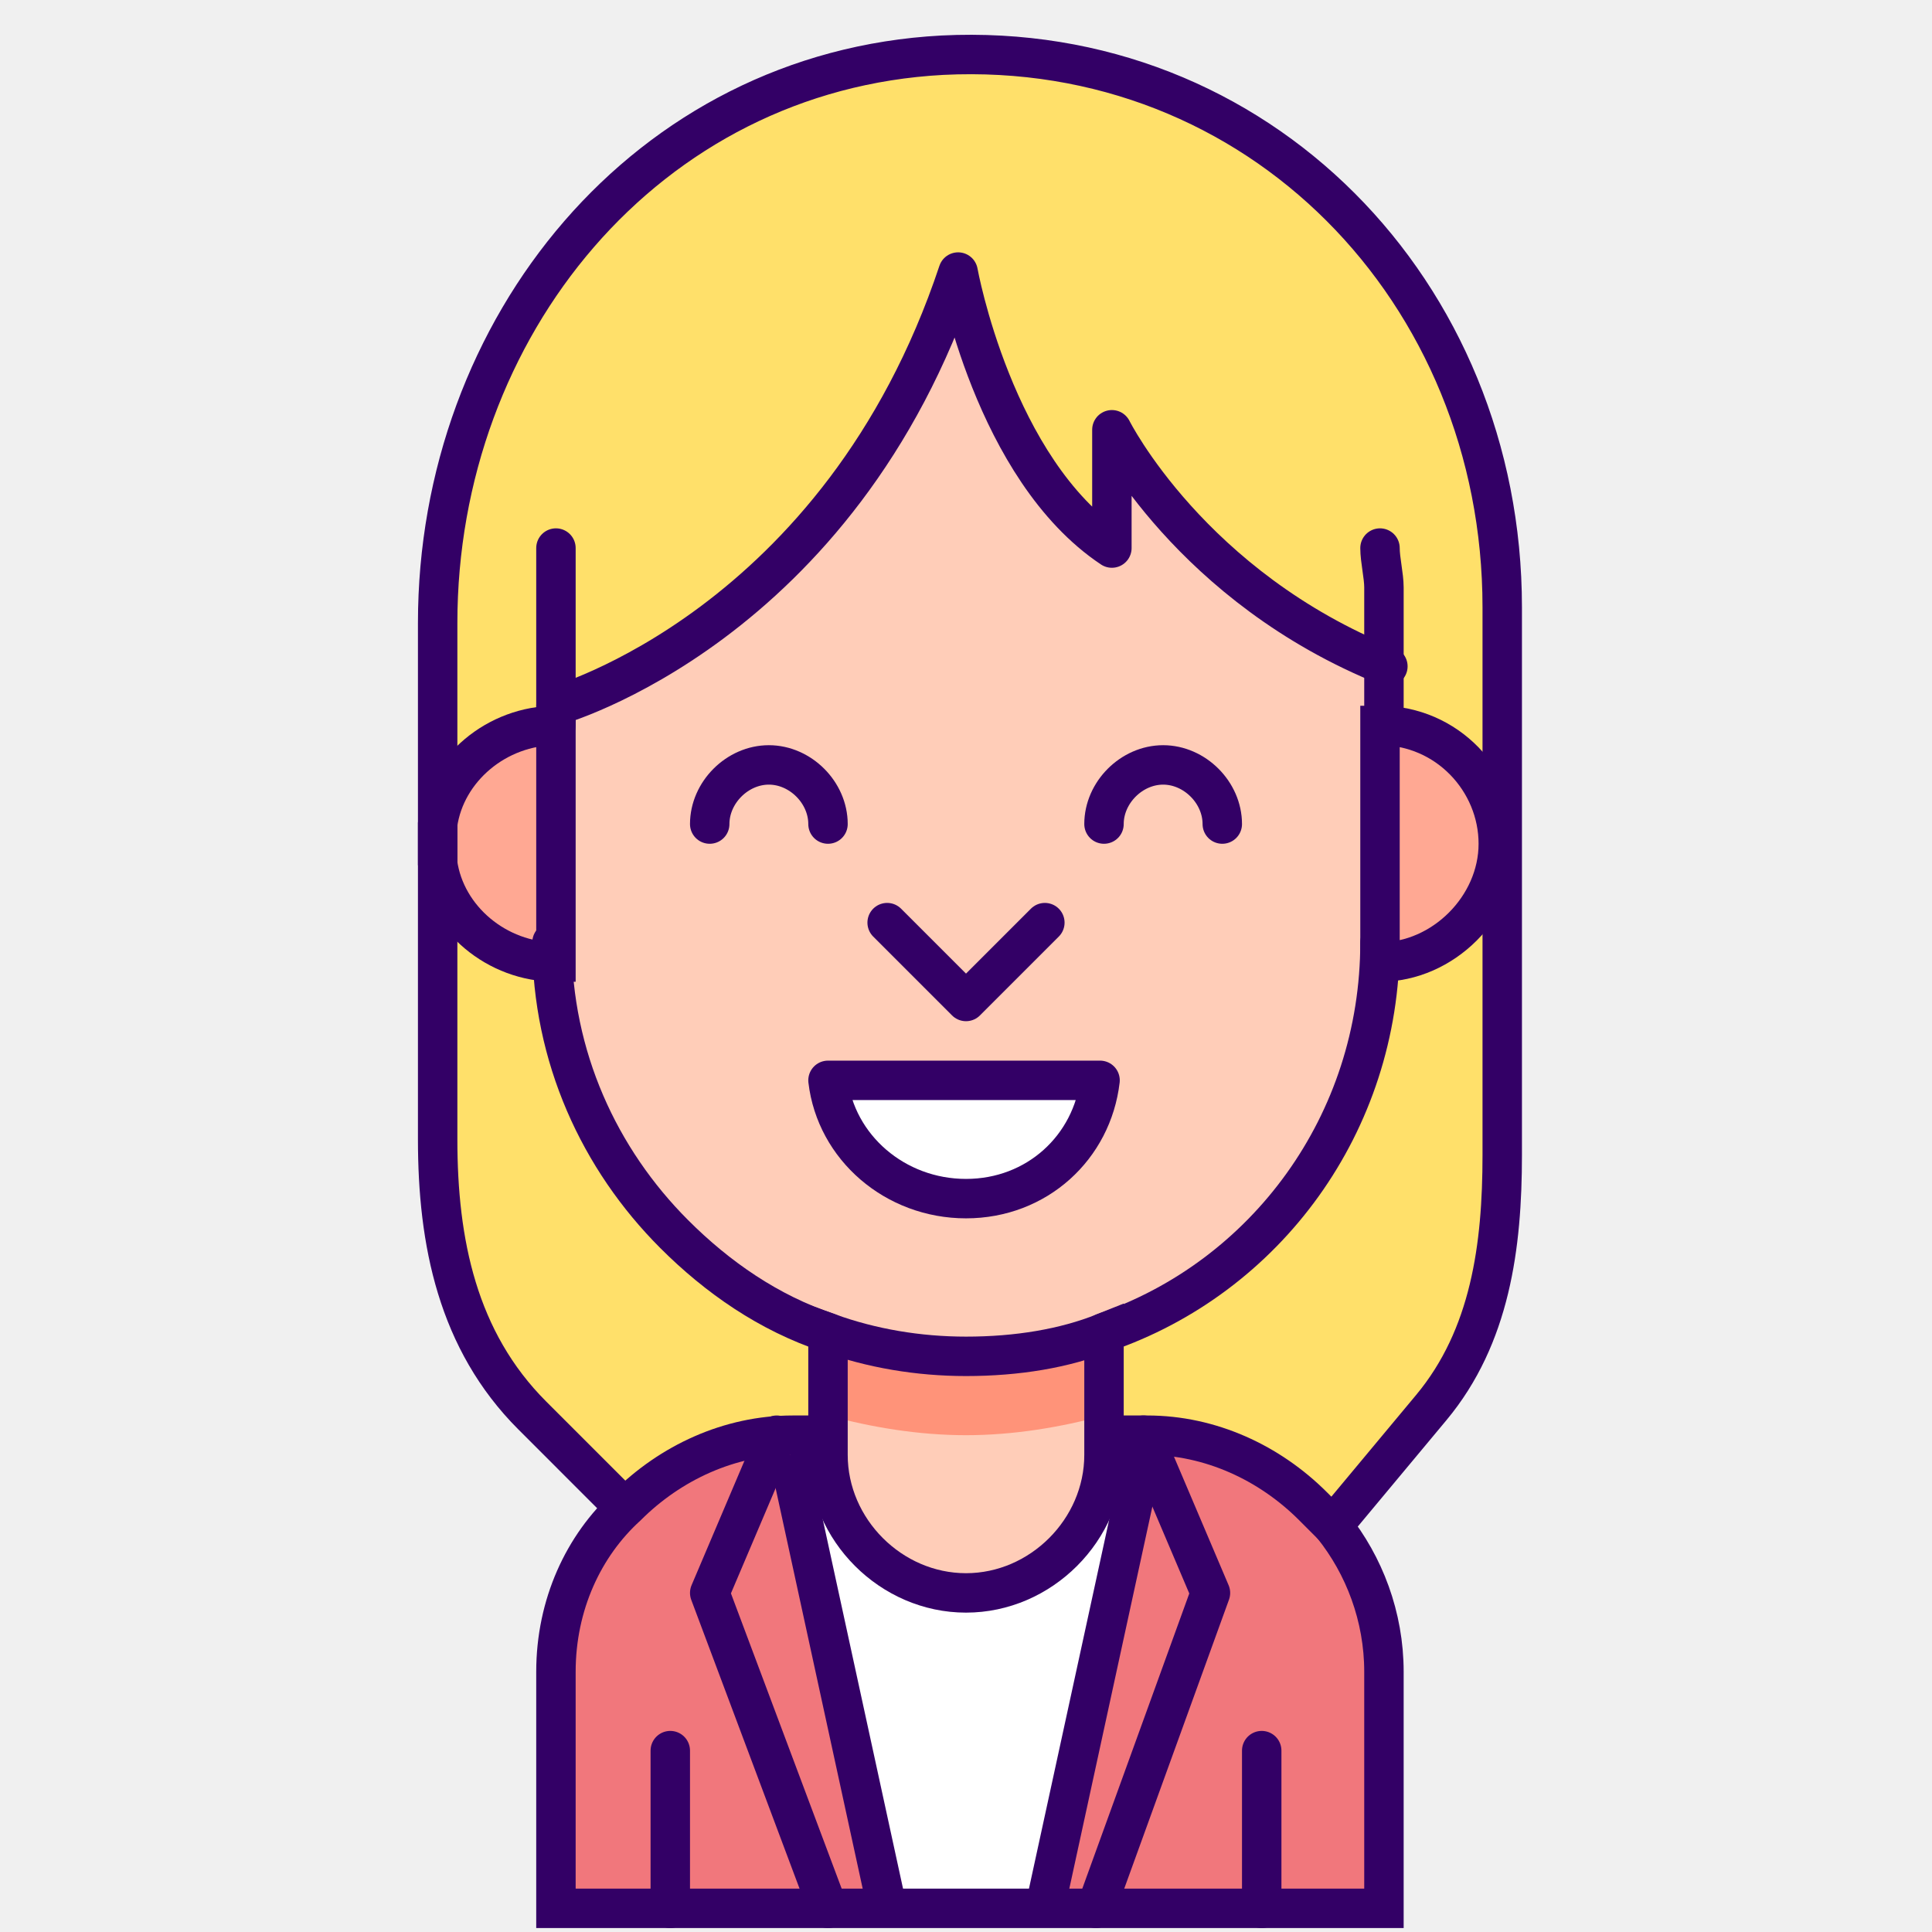
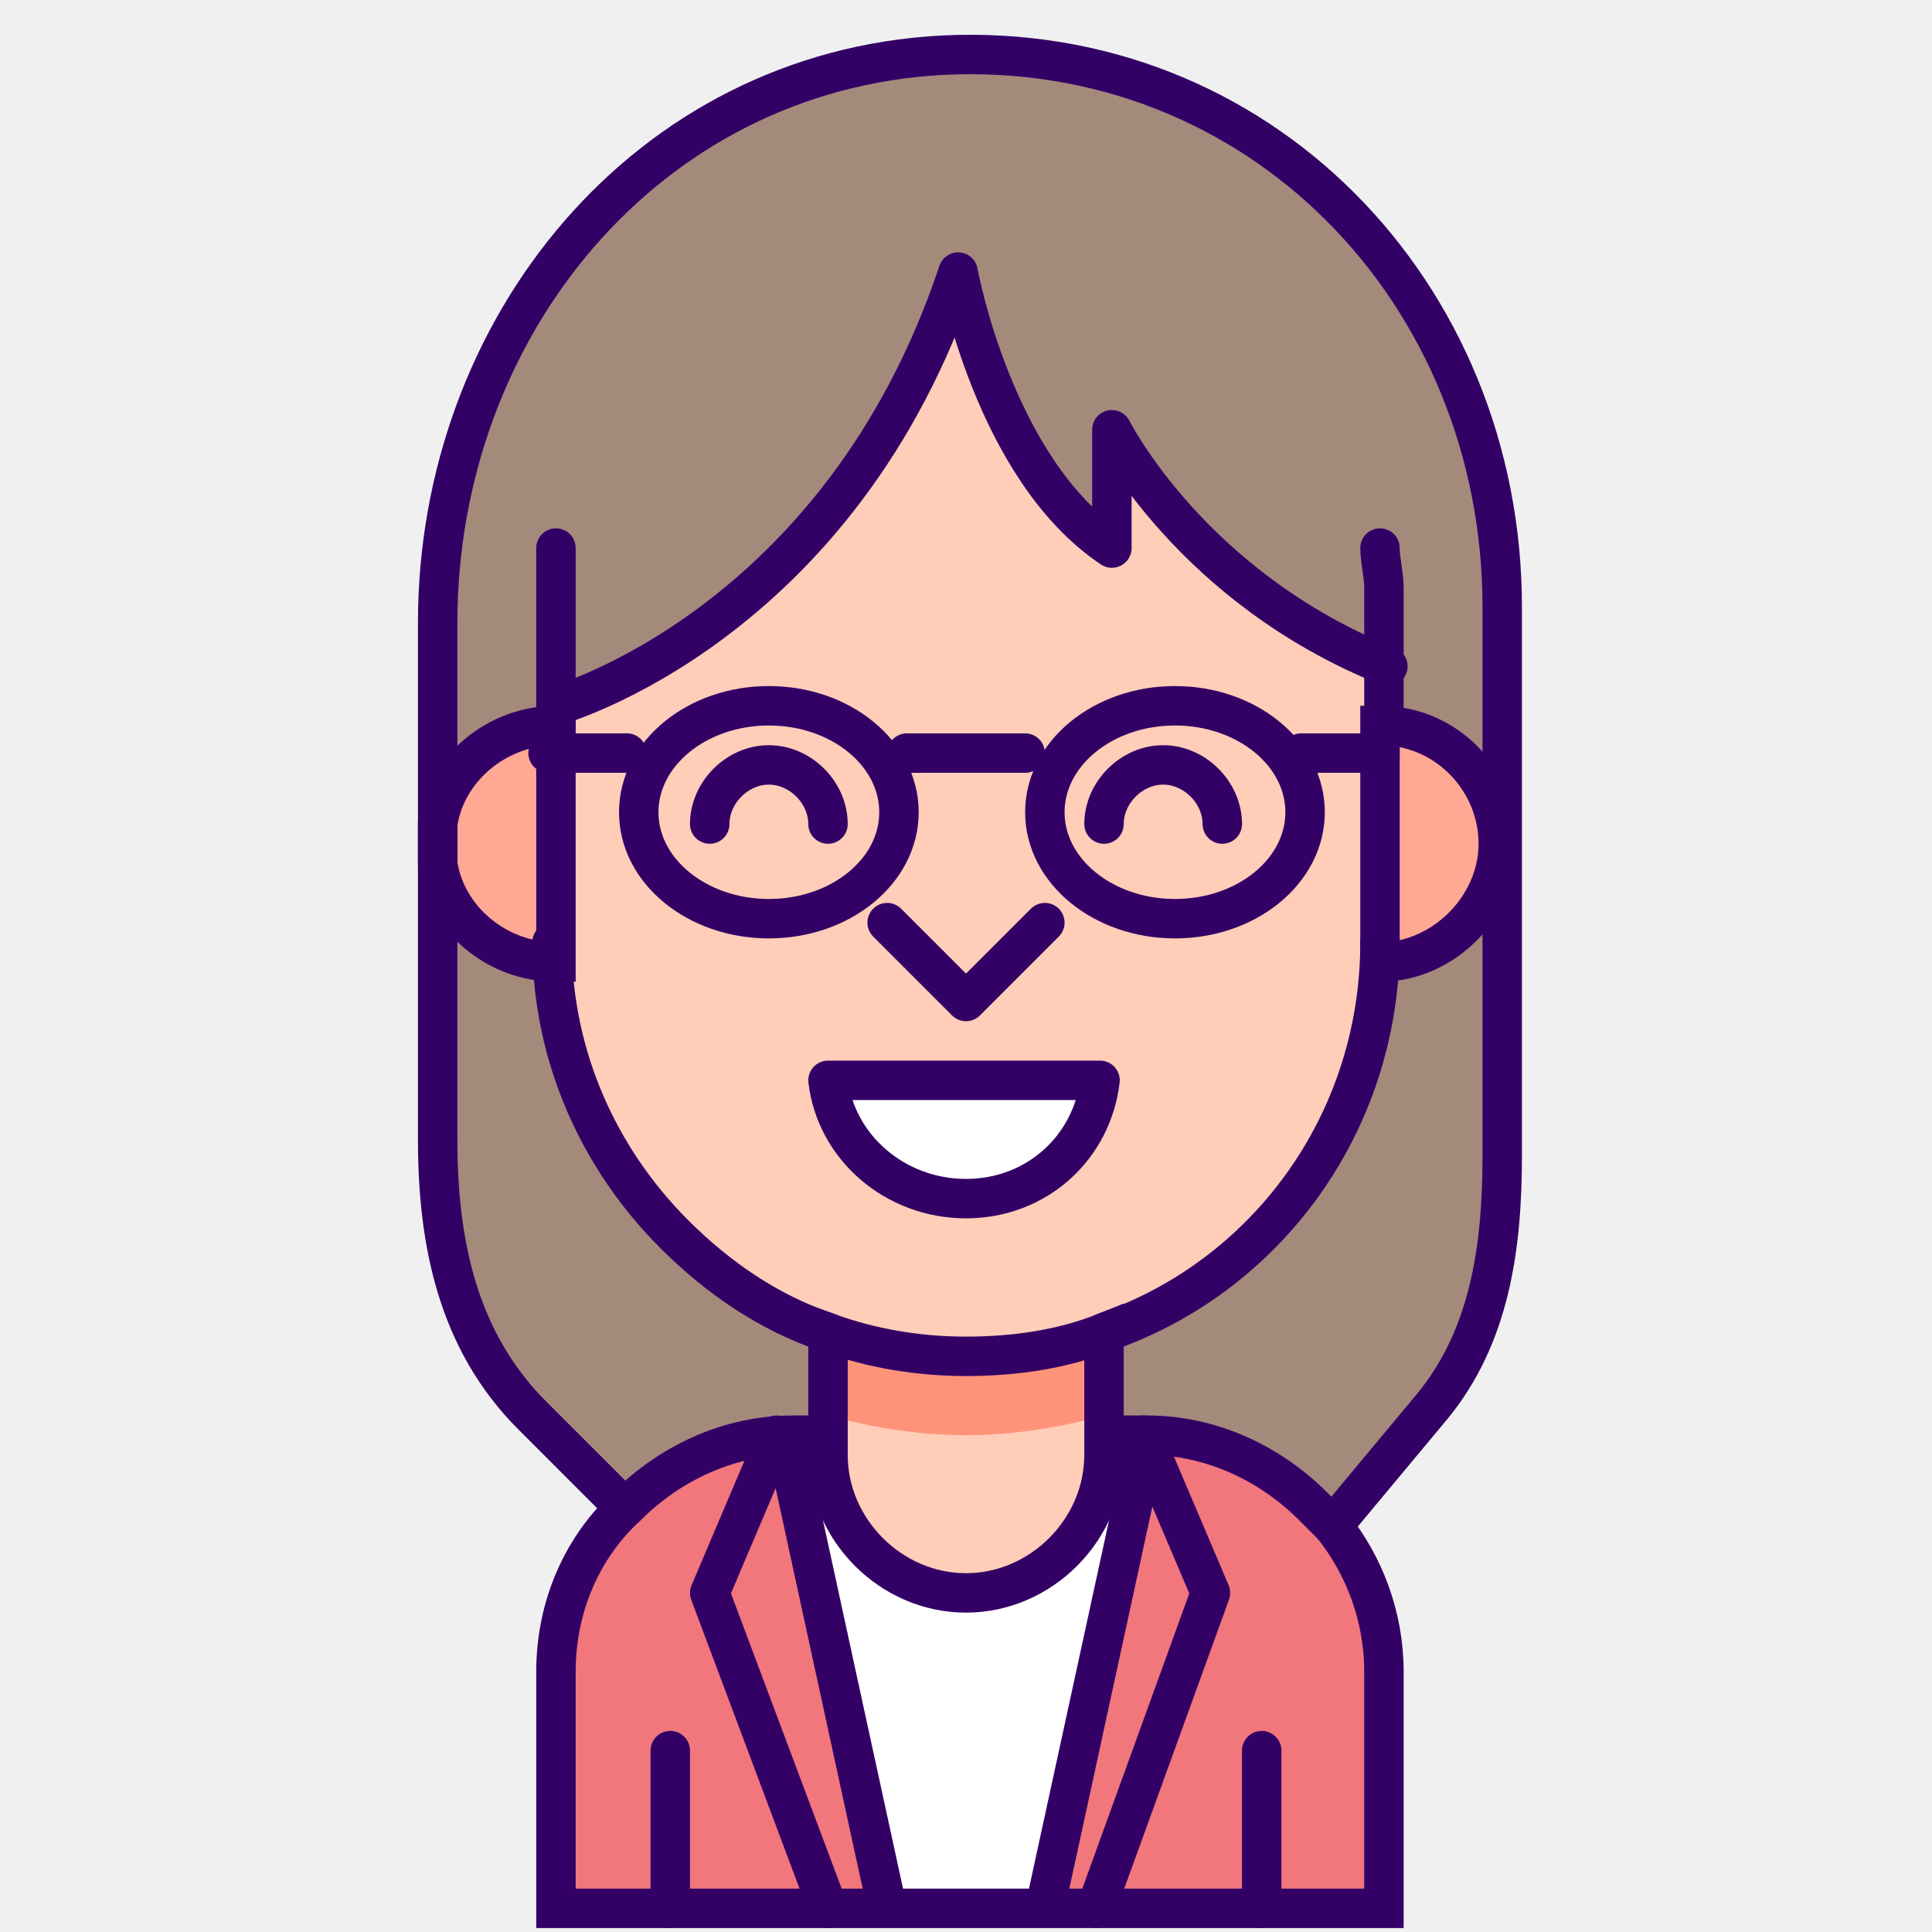
<svg xmlns="http://www.w3.org/2000/svg" version="1.1" id="Layer_1" x="0px" y="0px" viewBox="0 0 49 49" style="enable-background:new 0 0 49 49;" xml:space="preserve">
  <style type="text/css">
- 	.st0{fill:#FFE06A;}
+ 	.st0{fill:#A48A7B;}
	.st1{fill:#FFA893;}
	.st2{fill:#F1777C;}
	.st3{fill:#FFCDB8;}
	.st4{fill:#FFFFFF;}
	.st5{fill:#FF9379;}
	.st6{fill:none;stroke:#330066;stroke-linecap:round;stroke-miterlimit:10;}
	.st7{fill:none;stroke:#330066;stroke-miterlimit:10;}
	.st8{fill:none;stroke:#330066;stroke-linecap:round;stroke-linejoin:round;stroke-miterlimit:10;}
</style>
  <g>
    <path class="st0" d="M38,21.4c0,13.2,0.5,11.5-4.3,17.3c-1-1.3-2.8-2.3-4.7-2.3h-1v-2.6c4.1-1.4,7-5.3,7-9.9v0.5   C36.7,24.4,38,23,38,21.4L38,21.4z" />
    <path class="st0" d="M14.1,17.9v0.5c-1.5,0-2.7,1.1-3,2.5v-5.1c0-7.5,5.3-14,12.8-14.4c8-0.4,14.2,6,14.2,14v6l0,0c0-1.6-1.4-3-3-3   v-1.5c-5-2-7-6-7-6v3c-3-2-3.9-7-3.9-7C21.2,15.9,14.1,17.9,14.1,17.9z" />
    <path class="st1" d="M35,18.4c1.6,0,3,1.4,3,3s-1.4,3-3,3C35,22,35,20.8,35,18.4z" />
    <path class="st2" d="M26.5,48.4c1.9-9,2.5-11.2,2.5-12c3.3,0,5.9,2.7,5.9,6v6C32.8,48.4,28.7,48.4,26.5,48.4z" />
    <path class="st3" d="M35,23.9c0,5.8-4.7,10.5-10.5,10.5S14,29.7,14,23.9c0-2.4,0-3.6,0-6c0,0,7.2-2,10.2-11c0,0,0.9,5,3.9,7v-3   c0,0,2,4,7,6C35,19.2,35,20.7,35,23.9z M28,27.4h-7c0.2,1.7,1.7,3,3.5,3S27.8,29.1,28,27.4z" />
    <polygon class="st4" points="20,36.4 29,36.4 26.5,48.4 22.5,48.4  " />
    <path class="st3" d="M28,36.9c0,1.9-1.6,3.5-3.5,3.5S21,38.8,21,36.9c0-1.2,0-2,0-3.1c2.2,0.8,4.7,0.8,7,0C28,34.9,28,35.7,28,36.9   z" />
    <path class="st5" d="M21,33.8c0,0.8,0,1.4,0,2.1c1.1,0.3,2.3,0.5,3.5,0.5s2.4-0.2,3.5-0.5c0-0.7,0-1.3,0-2.1   C25.8,34.6,23.3,34.6,21,33.8z" />
    <path class="st4" d="M21,27.4h7c-0.2,1.7-1.7,3-3.4,3C22.8,30.4,21.4,29.1,21,27.4z" />
    <path class="st0" d="M21,33.8v2.6c-1.1,0-3.3-0.2-5.2,1.8l-2.3-2.3c-1.9-1.9-2.4-4.4-2.4-7v-7c0.2,1.4,1.5,2.5,3,2.5v-0.5   C14.1,28.4,16.9,32.3,21,33.8z" />
    <path class="st2" d="M14.1,48.4v-6c0-3.2,2.6-6,6-6c0,6.2,1.2,6,2.4,12C20.3,48.4,16.1,48.4,14.1,48.4z" />
    <path class="st1" d="M14.1,24.4c-1.5,0-2.7-1.1-3-2.5v-1c0.2-1.4,1.5-2.5,3-2.5C14.1,20.8,14.1,22,14.1,24.4z" />
  </g>
  <path class="st6" d="M14.1,18.4v-0.5v-3c0-0.3,0-0.7,0-1" />
  <path class="st6" d="M21,33.8c-1.5-0.5-2.8-1.4-3.9-2.5c-1.9-1.9-3.1-4.5-3.1-7.4" />
  <path class="st6" d="M35,23.9c0,4.6-2.9,8.5-7,9.9" />
  <path class="st6" d="M35,13.9c0,0.3,0.1,0.7,0.1,1v2v1.5" />
  <path class="st7" d="M28,36.4h1c0,0,0,0,0.1,0c1.6,0,3.1,0.7,4.2,1.8c0.2,0.2,0.3,0.3,0.5,0.5c0.8,1,1.3,2.3,1.3,3.7v6h-3h-3h-9h-3  h-3v-6c0-1.7,0.7-3.2,1.8-4.2c1.1-1.1,2.6-1.8,4.2-1.8l0,0h1" />
  <path class="st7" d="M28,33.8v2.6v0.5c0,1.9-1.6,3.5-3.5,3.5S21,38.8,21,36.9v-0.5v-2.6c1.1,0.4,2.3,0.6,3.5,0.6  C25.8,34.4,27,34.2,28,33.8z" />
  <path class="st7" d="M38,21.4c0,1.6-1.4,3-3,3v-0.5v-5.5C36.7,18.4,38,19.8,38,21.4z" />
  <path class="st7" d="M11.1,20.9c0,0.1,0,0.3,0,0.5s0,0.3,0,0.5c0.2,1.4,1.5,2.5,3,2.5v-0.5v-5.5C12.6,18.4,11.3,19.5,11.1,20.9z" />
  <line class="st8" x1="17" y1="44.4" x2="17" y2="48.4" />
  <line class="st8" x1="32" y1="44.4" x2="32" y2="48.4" />
  <path class="st8" d="M21,27.4c0.2,1.7,1.7,3,3.5,3s3.2-1.3,3.4-3H21z" />
  <path class="st8" d="M18,20.9c0-0.8,0.7-1.5,1.5-1.5s1.5,0.7,1.5,1.5" />
  <path class="st8" d="M28,20.9c0-0.8,0.7-1.5,1.5-1.5s1.5,0.7,1.5,1.5" />
  <path class="st8" d="M15.8,38.2l-2.3-2.3c-1.9-1.9-2.4-4.4-2.4-7v-7v-1v-5.1c0-7.5,5.3-14,12.8-14.4c8-0.4,14.2,6,14.2,14v6v7.9  c0,2.3-0.3,4.6-1.8,6.4l-2.5,3" />
  <path class="st8" d="M14.1,17.9c0,0,7.2-2,10.2-11c0,0,0.9,5,3.9,7v-3c0,0,2,4,7,6" />
  <line class="st7" x1="20" y1="36.9" x2="22.5" y2="48.4" />
  <line class="st7" x1="29" y1="36.9" x2="26.5" y2="48.4" />
  <polyline class="st8" points="22.5,23.4 24.5,25.4 26.5,23.4 " />
  <polyline class="st8" points="29,36.4 30.7,40.4 27.8,48.4 " />
  <polyline class="st8" points="19.7,36.4 18,40.4 21,48.4 " />
+   <g>
+     <line class="st8" x1="13.9" y1="19.1" x2="15.9" y2="19.1" />
+     <line class="st8" x1="33" y1="19.1" x2="35" y2="19.1" />
+     <line class="st8" x1="23" y1="19.1" x2="26" y2="19.1" />
+   </g>
+   <ellipse class="st8" cx="19.5" cy="20.6" rx="3.3" ry="2.7" />
+   <ellipse class="st8" cx="29.8" cy="20.6" rx="3.3" ry="2.7" />
</svg>
